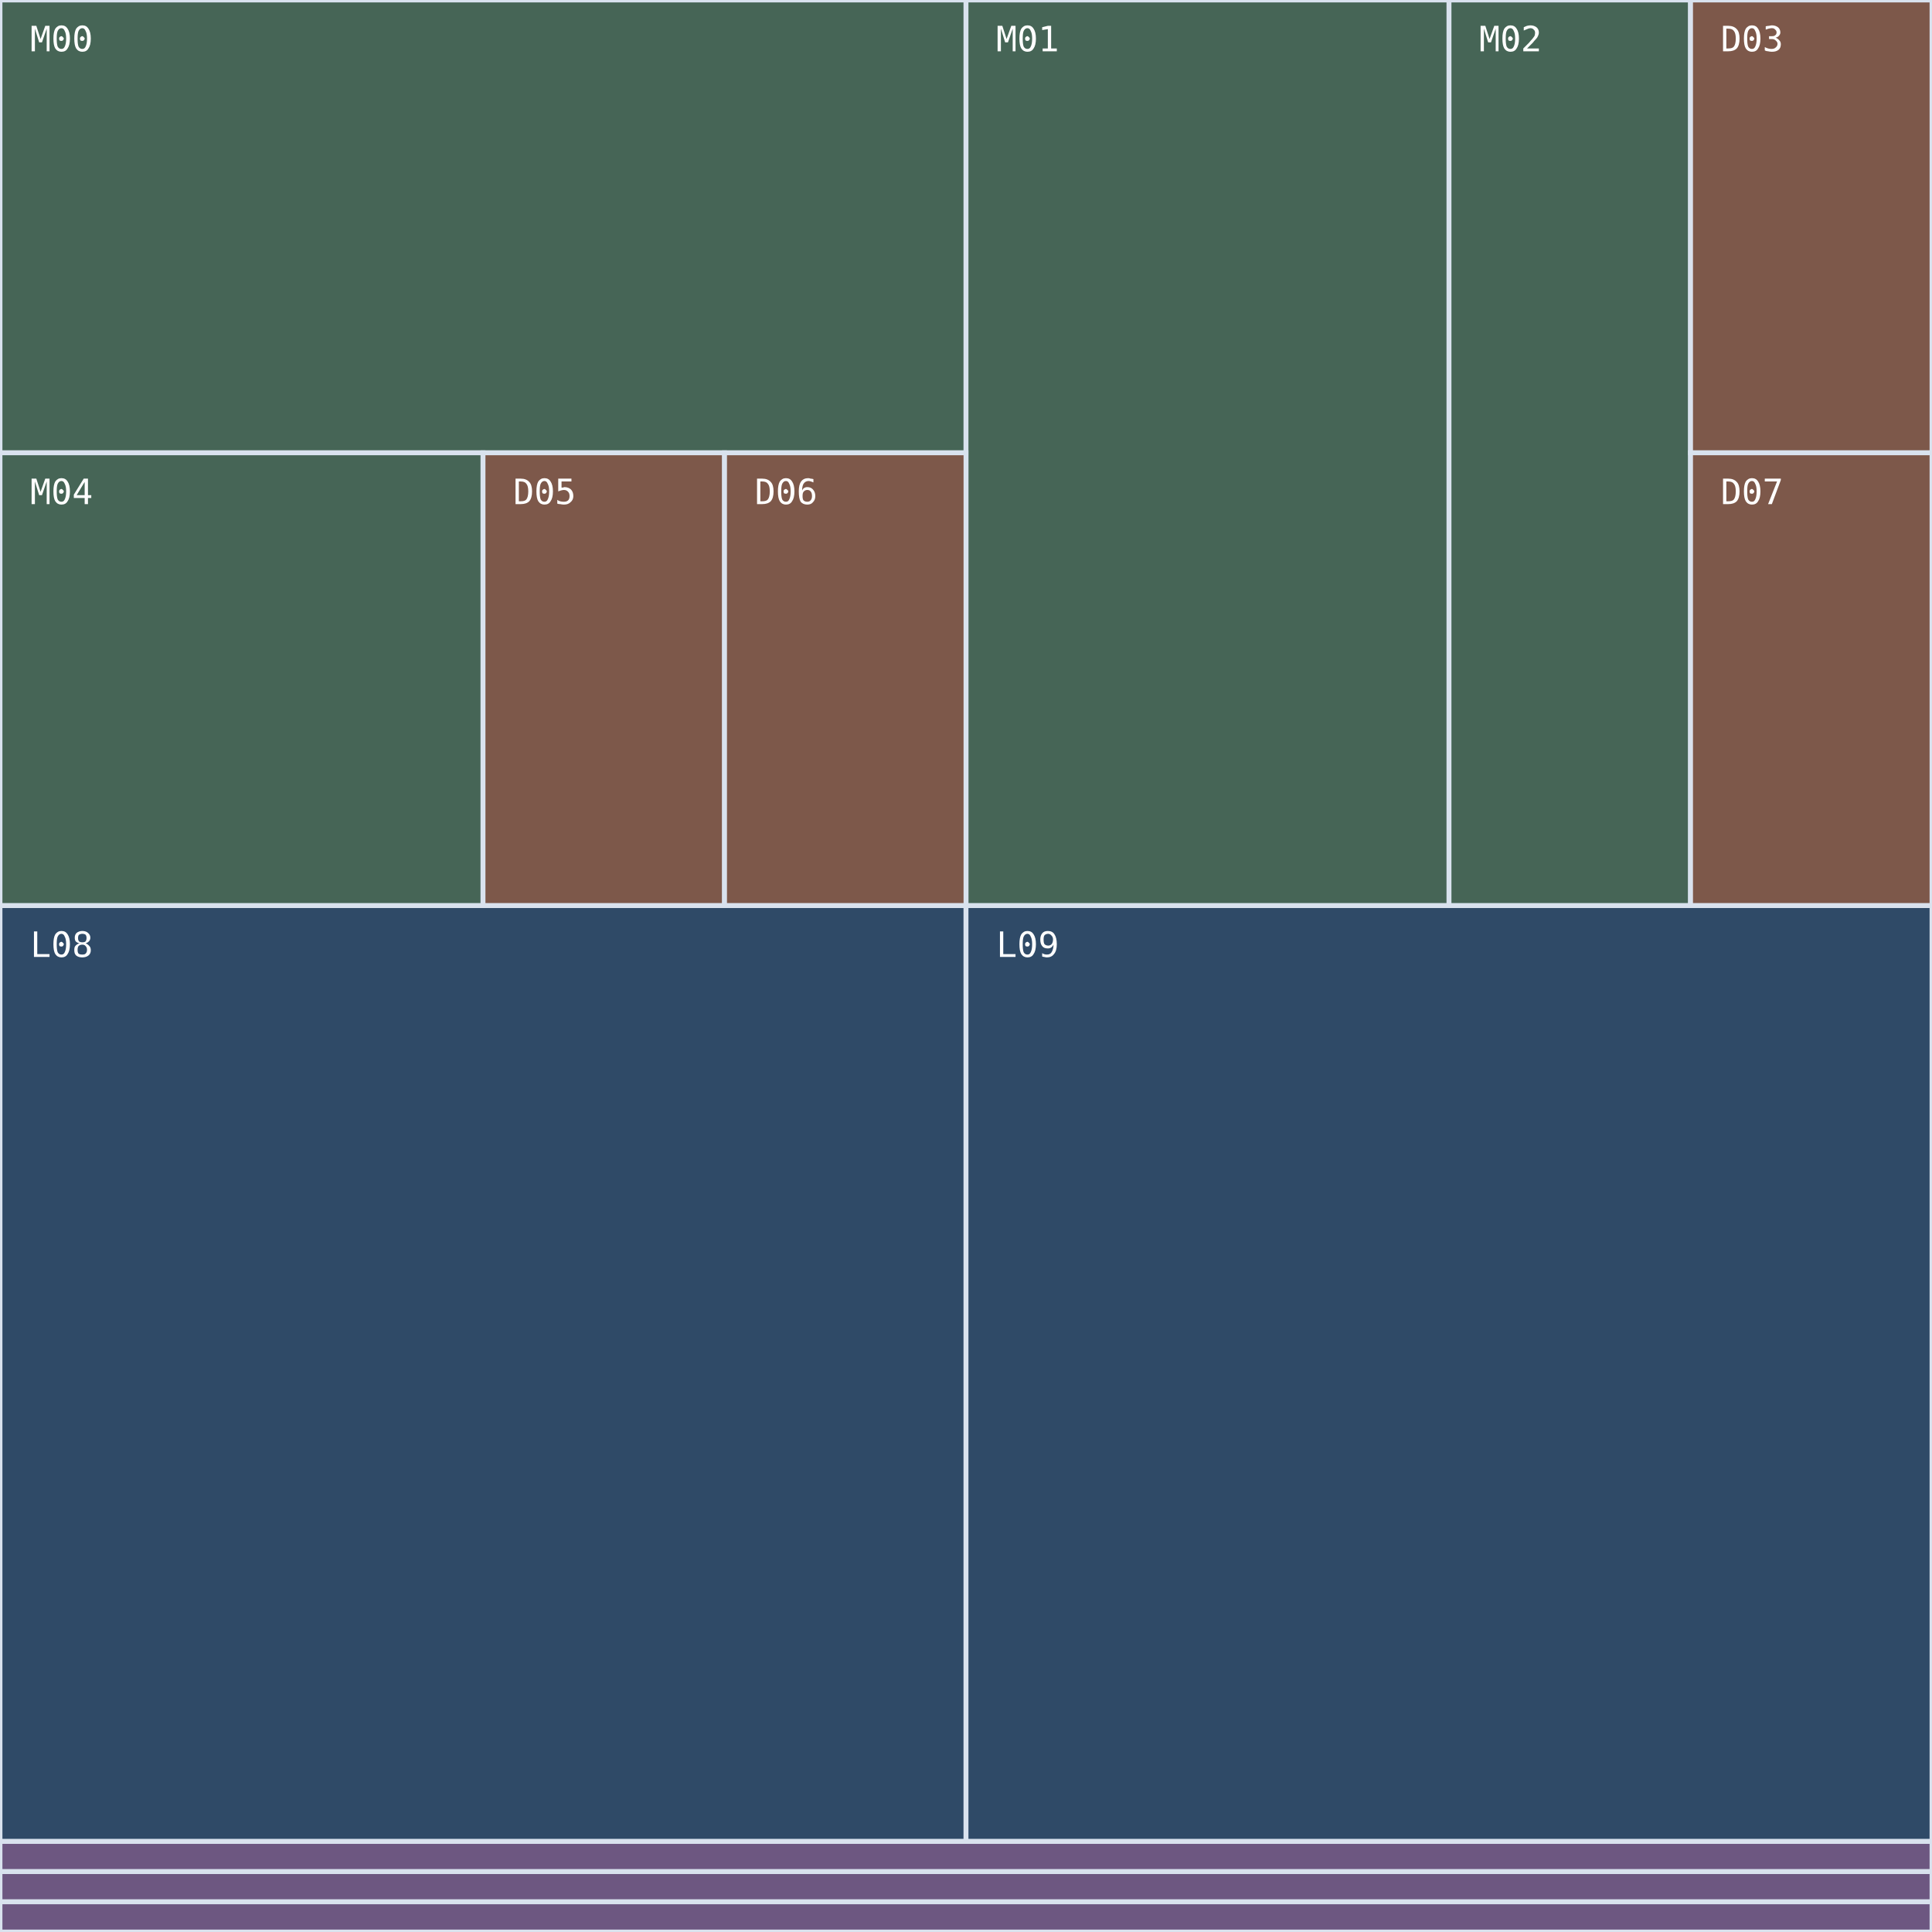
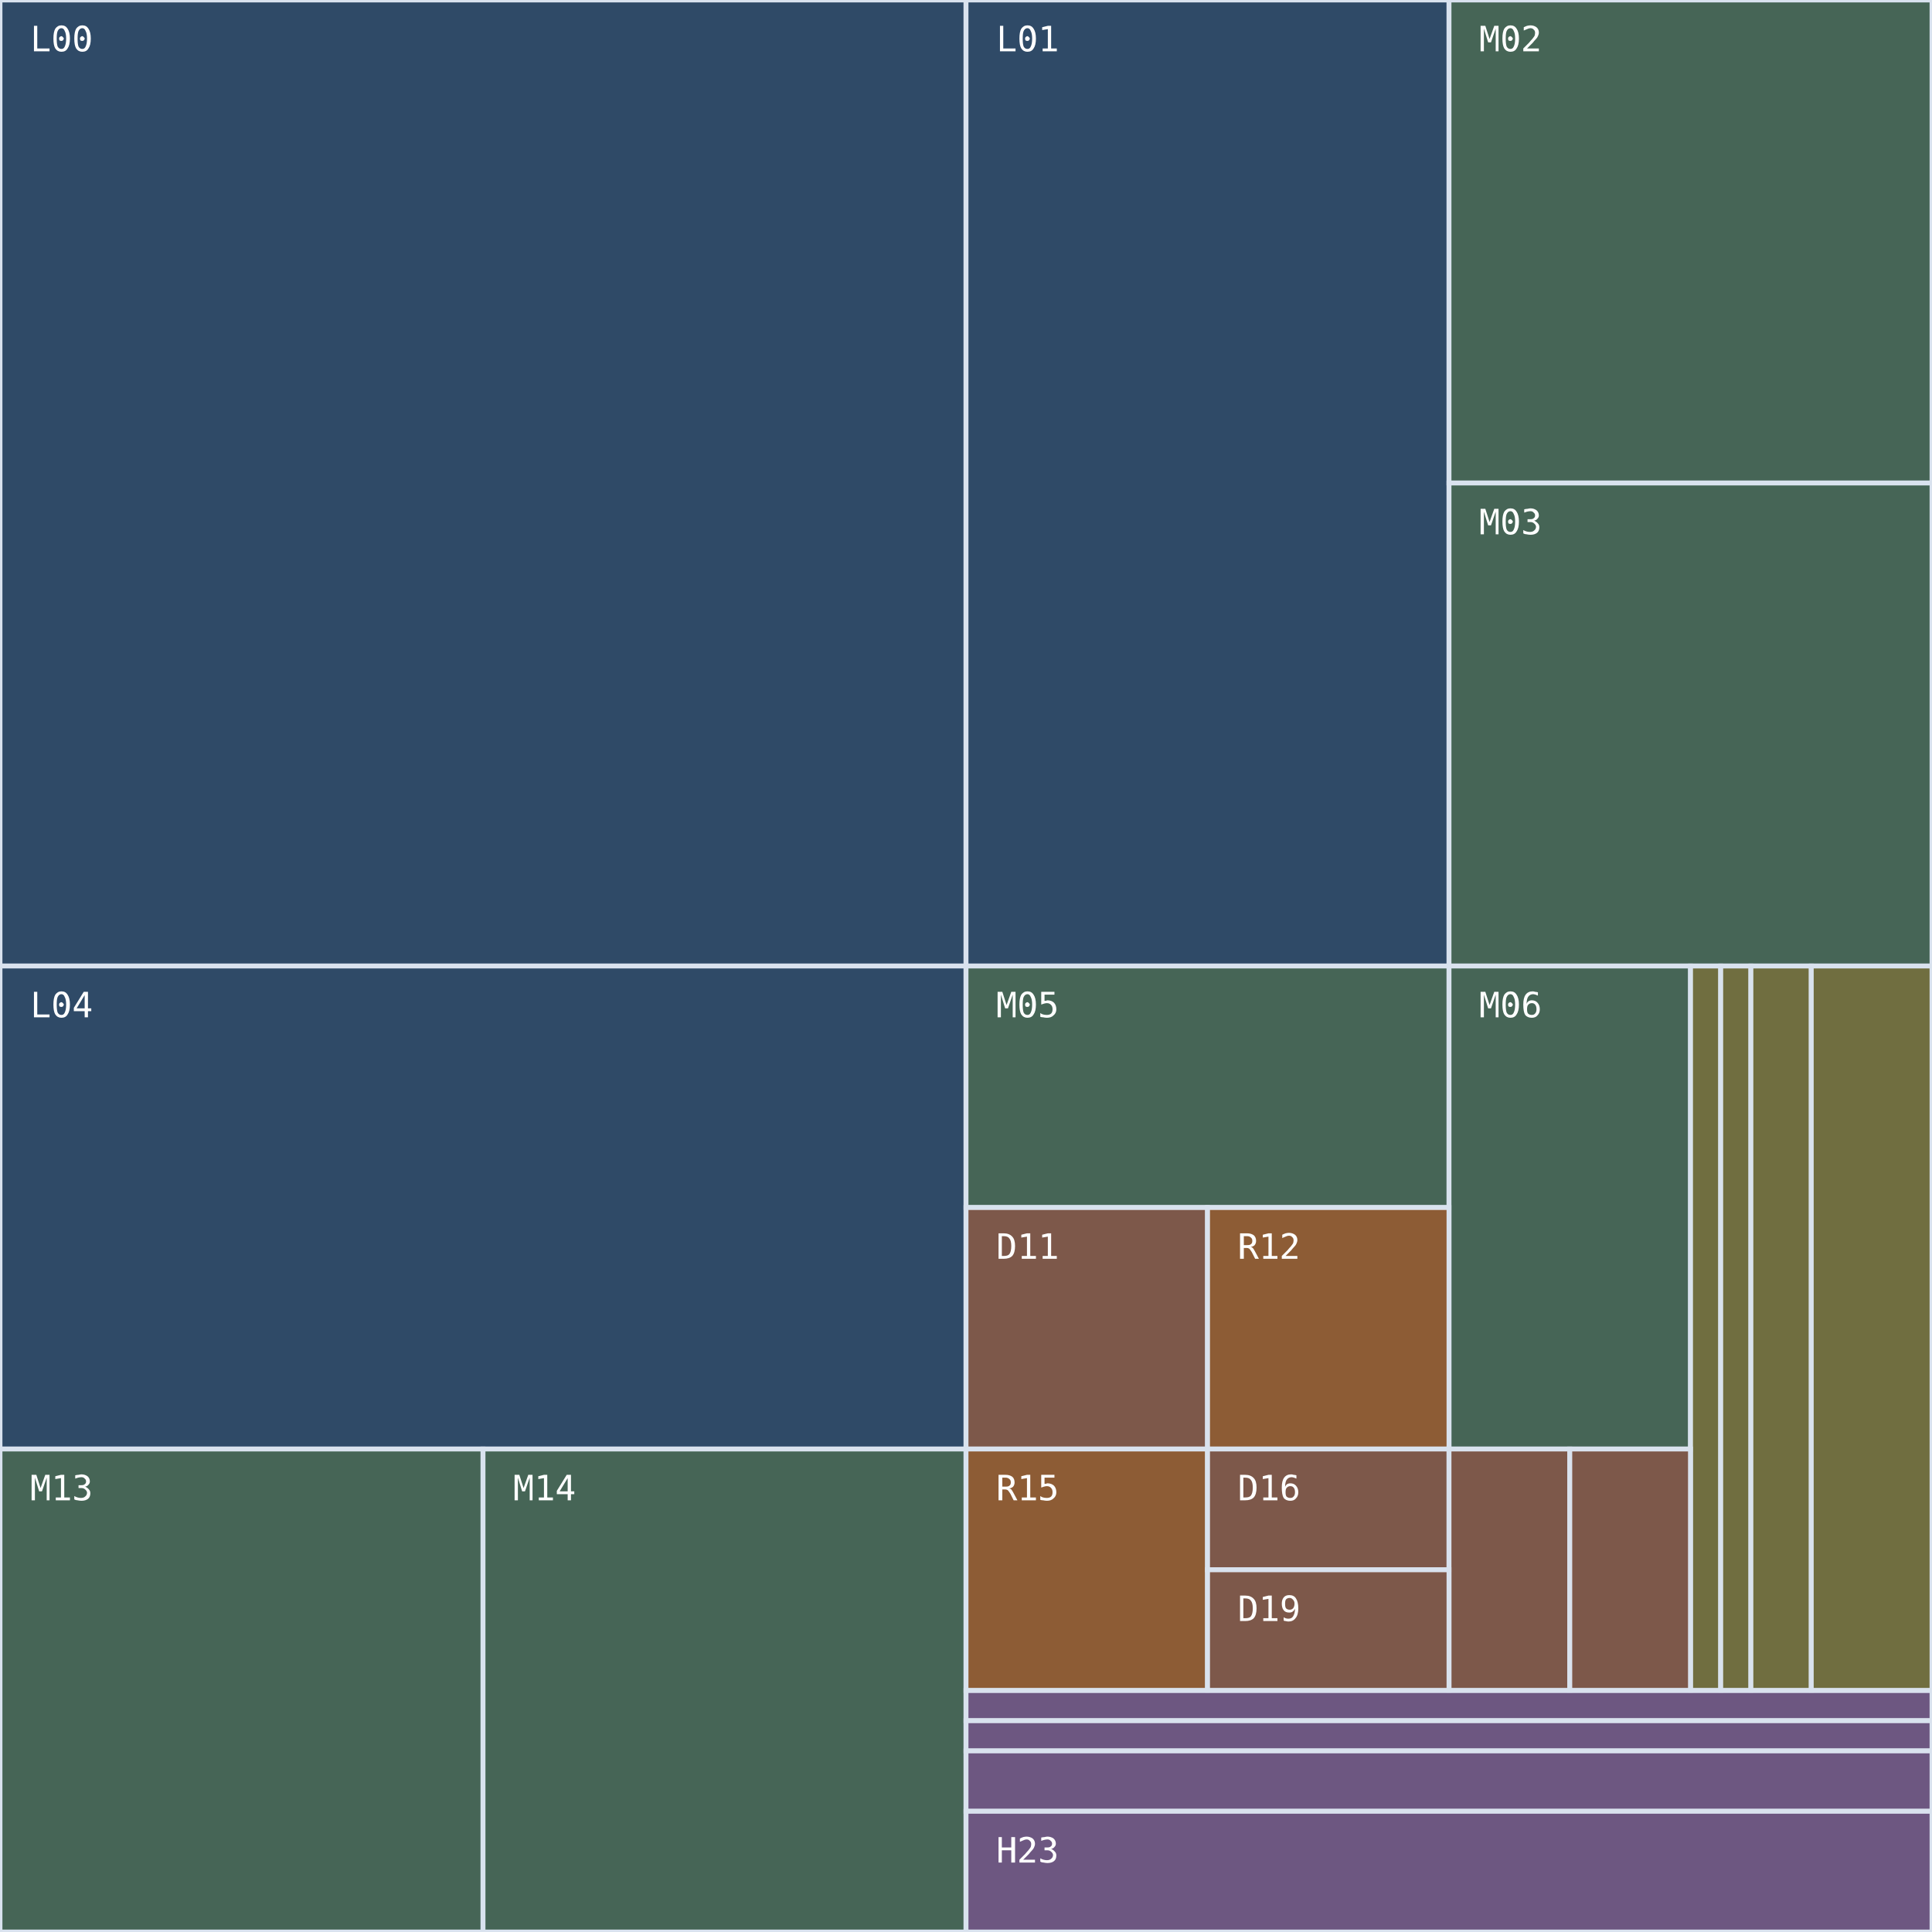
<svg xmlns="http://www.w3.org/2000/svg" width="768" height="768" viewBox="0 0 64 64" aria-label="facade-halving hierarchical layout">
  <rect width="64" height="64" fill="#10141b" />
  <g>
-     <rect x="0" y="0" width="32" height="15" fill="#557d67" fill-opacity="0.78" stroke="#d9e2ee" stroke-width="0.16" />
-     <text x="1" y="1.7" font-size="1.15" fill="#ffffff" font-family="monospace">M00</text>
+     <rect x="0" y="0" width="32" height="32" fill="#385a7c" fill-opacity="0.78" stroke="#d9e2ee" stroke-width="0.16" />
+     <text x="1" y="1.7" font-size="1.15" fill="#ffffff" font-family="monospace">L00</text>
  </g>
  <g>
-     <rect x="32" y="0" width="16" height="30" fill="#557d67" fill-opacity="0.78" stroke="#d9e2ee" stroke-width="0.16" />
-     <text x="33" y="1.7" font-size="1.15" fill="#ffffff" font-family="monospace">M01</text>
+     <rect x="32" y="0" width="16" height="32" fill="#385a7c" fill-opacity="0.78" stroke="#d9e2ee" stroke-width="0.16" />
+     <text x="33" y="1.7" font-size="1.15" fill="#ffffff" font-family="monospace">L01</text>
  </g>
  <g>
-     <rect x="48" y="0" width="8" height="30" fill="#557d67" fill-opacity="0.78" stroke="#d9e2ee" stroke-width="0.16" />
+     <rect x="48" y="0" width="16" height="16" fill="#557d67" fill-opacity="0.78" stroke="#d9e2ee" stroke-width="0.16" />
    <text x="49" y="1.7" font-size="1.15" fill="#ffffff" font-family="monospace">M02</text>
  </g>
  <g>
-     <rect x="56" y="0" width="8" height="15" fill="#9b6c58" fill-opacity="0.78" stroke="#d9e2ee" stroke-width="0.16" />
-     <text x="57" y="1.7" font-size="1.15" fill="#ffffff" font-family="monospace">D03</text>
+     <rect x="48" y="16" width="16" height="16" fill="#557d67" fill-opacity="0.78" stroke="#d9e2ee" stroke-width="0.16" />
+     <text x="49" y="17.7" font-size="1.15" fill="#ffffff" font-family="monospace">M03</text>
  </g>
  <g>
-     <rect x="0" y="15" width="16" height="15" fill="#557d67" fill-opacity="0.78" stroke="#d9e2ee" stroke-width="0.16" />
-     <text x="1" y="16.7" font-size="1.15" fill="#ffffff" font-family="monospace">M04</text>
+     <rect x="0" y="32" width="32" height="16" fill="#385a7c" fill-opacity="0.78" stroke="#d9e2ee" stroke-width="0.16" />
+     <text x="1" y="33.7" font-size="1.15" fill="#ffffff" font-family="monospace">L04</text>
  </g>
  <g>
-     <rect x="16" y="15" width="8" height="15" fill="#9b6c58" fill-opacity="0.78" stroke="#d9e2ee" stroke-width="0.16" />
-     <text x="17" y="16.7" font-size="1.15" fill="#ffffff" font-family="monospace">D05</text>
+     <rect x="32" y="32" width="16" height="8" fill="#557d67" fill-opacity="0.78" stroke="#d9e2ee" stroke-width="0.16" />
+     <text x="33" y="33.7" font-size="1.15" fill="#ffffff" font-family="monospace">M05</text>
  </g>
  <g>
-     <rect x="24" y="15" width="8" height="15" fill="#9b6c58" fill-opacity="0.78" stroke="#d9e2ee" stroke-width="0.16" />
-     <text x="25" y="16.7" font-size="1.15" fill="#ffffff" font-family="monospace">D06</text>
+     <rect x="48" y="32" width="8" height="16" fill="#557d67" fill-opacity="0.78" stroke="#d9e2ee" stroke-width="0.16" />
+     <text x="49" y="33.7" font-size="1.15" fill="#ffffff" font-family="monospace">M06</text>
  </g>
  <g>
-     <rect x="56" y="15" width="8" height="15" fill="#9b6c58" fill-opacity="0.78" stroke="#d9e2ee" stroke-width="0.16" />
-     <text x="57" y="16.7" font-size="1.15" fill="#ffffff" font-family="monospace">D07</text>
+     <rect x="56" y="32" width="1" height="24" fill="#8b884b" fill-opacity="0.78" stroke="#d9e2ee" stroke-width="0.16" />
  </g>
  <g>
-     <rect x="0" y="30" width="32" height="31" fill="#385a7c" fill-opacity="0.78" stroke="#d9e2ee" stroke-width="0.16" />
-     <text x="1" y="31.7" font-size="1.15" fill="#ffffff" font-family="monospace">L08</text>
+     <rect x="57" y="32" width="1" height="24" fill="#8b884b" fill-opacity="0.78" stroke="#d9e2ee" stroke-width="0.16" />
  </g>
  <g>
-     <rect x="32" y="30" width="32" height="31" fill="#385a7c" fill-opacity="0.78" stroke="#d9e2ee" stroke-width="0.16" />
-     <text x="33" y="31.7" font-size="1.15" fill="#ffffff" font-family="monospace">L09</text>
+     <rect x="58" y="32" width="2" height="24" fill="#8b884b" fill-opacity="0.78" stroke="#d9e2ee" stroke-width="0.16" />
  </g>
  <g>
-     <rect x="0" y="61" width="64" height="1" fill="#876a9e" fill-opacity="0.78" stroke="#d9e2ee" stroke-width="0.16" />
+     <rect x="60" y="32" width="4" height="24" fill="#8b884b" fill-opacity="0.78" stroke="#d9e2ee" stroke-width="0.16" />
  </g>
  <g>
-     <rect x="0" y="62" width="64" height="1" fill="#876a9e" fill-opacity="0.78" stroke="#d9e2ee" stroke-width="0.16" />
+     <rect x="32" y="40" width="8" height="8" fill="#9b6c58" fill-opacity="0.78" stroke="#d9e2ee" stroke-width="0.16" />
+     <text x="33" y="41.7" font-size="1.15" fill="#ffffff" font-family="monospace">D11</text>
  </g>
  <g>
-     <rect x="0" y="63" width="64" height="1" fill="#876a9e" fill-opacity="0.78" stroke="#d9e2ee" stroke-width="0.16" />
+     <rect x="40" y="40" width="8" height="8" fill="#b0713d" fill-opacity="0.78" stroke="#d9e2ee" stroke-width="0.16" />
+     <text x="41" y="41.7" font-size="1.15" fill="#ffffff" font-family="monospace">R12</text>
+   </g>
+   <g>
+     <rect x="0" y="48" width="16" height="16" fill="#557d67" fill-opacity="0.78" stroke="#d9e2ee" stroke-width="0.16" />
+     <text x="1" y="49.7" font-size="1.15" fill="#ffffff" font-family="monospace">M13</text>
+   </g>
+   <g>
+     <rect x="16" y="48" width="16" height="16" fill="#557d67" fill-opacity="0.78" stroke="#d9e2ee" stroke-width="0.16" />
+     <text x="17" y="49.7" font-size="1.15" fill="#ffffff" font-family="monospace">M14</text>
+   </g>
+   <g>
+     <rect x="32" y="48" width="8" height="8" fill="#b0713d" fill-opacity="0.78" stroke="#d9e2ee" stroke-width="0.16" />
+     <text x="33" y="49.7" font-size="1.15" fill="#ffffff" font-family="monospace">R15</text>
+   </g>
+   <g>
+     <rect x="40" y="48" width="8" height="4" fill="#9b6c58" fill-opacity="0.78" stroke="#d9e2ee" stroke-width="0.16" />
+     <text x="41" y="49.7" font-size="1.15" fill="#ffffff" font-family="monospace">D16</text>
+   </g>
+   <g>
+     <rect x="48" y="48" width="4" height="8" fill="#9b6c58" fill-opacity="0.78" stroke="#d9e2ee" stroke-width="0.16" />
+   </g>
+   <g>
+     <rect x="52" y="48" width="4" height="8" fill="#9b6c58" fill-opacity="0.78" stroke="#d9e2ee" stroke-width="0.16" />
+   </g>
+   <g>
+     <rect x="40" y="52" width="8" height="4" fill="#9b6c58" fill-opacity="0.78" stroke="#d9e2ee" stroke-width="0.16" />
+     <text x="41" y="53.7" font-size="1.15" fill="#ffffff" font-family="monospace">D19</text>
+   </g>
+   <g>
+     <rect x="32" y="56" width="32" height="1" fill="#876a9e" fill-opacity="0.78" stroke="#d9e2ee" stroke-width="0.16" />
+   </g>
+   <g>
+     <rect x="32" y="57" width="32" height="1" fill="#876a9e" fill-opacity="0.78" stroke="#d9e2ee" stroke-width="0.16" />
+   </g>
+   <g>
+     <rect x="32" y="58" width="32" height="2" fill="#876a9e" fill-opacity="0.78" stroke="#d9e2ee" stroke-width="0.16" />
+   </g>
+   <g>
+     <rect x="32" y="60" width="32" height="4" fill="#876a9e" fill-opacity="0.78" stroke="#d9e2ee" stroke-width="0.16" />
+     <text x="33" y="61.7" font-size="1.15" fill="#ffffff" font-family="monospace">H23</text>
  </g>
</svg>
